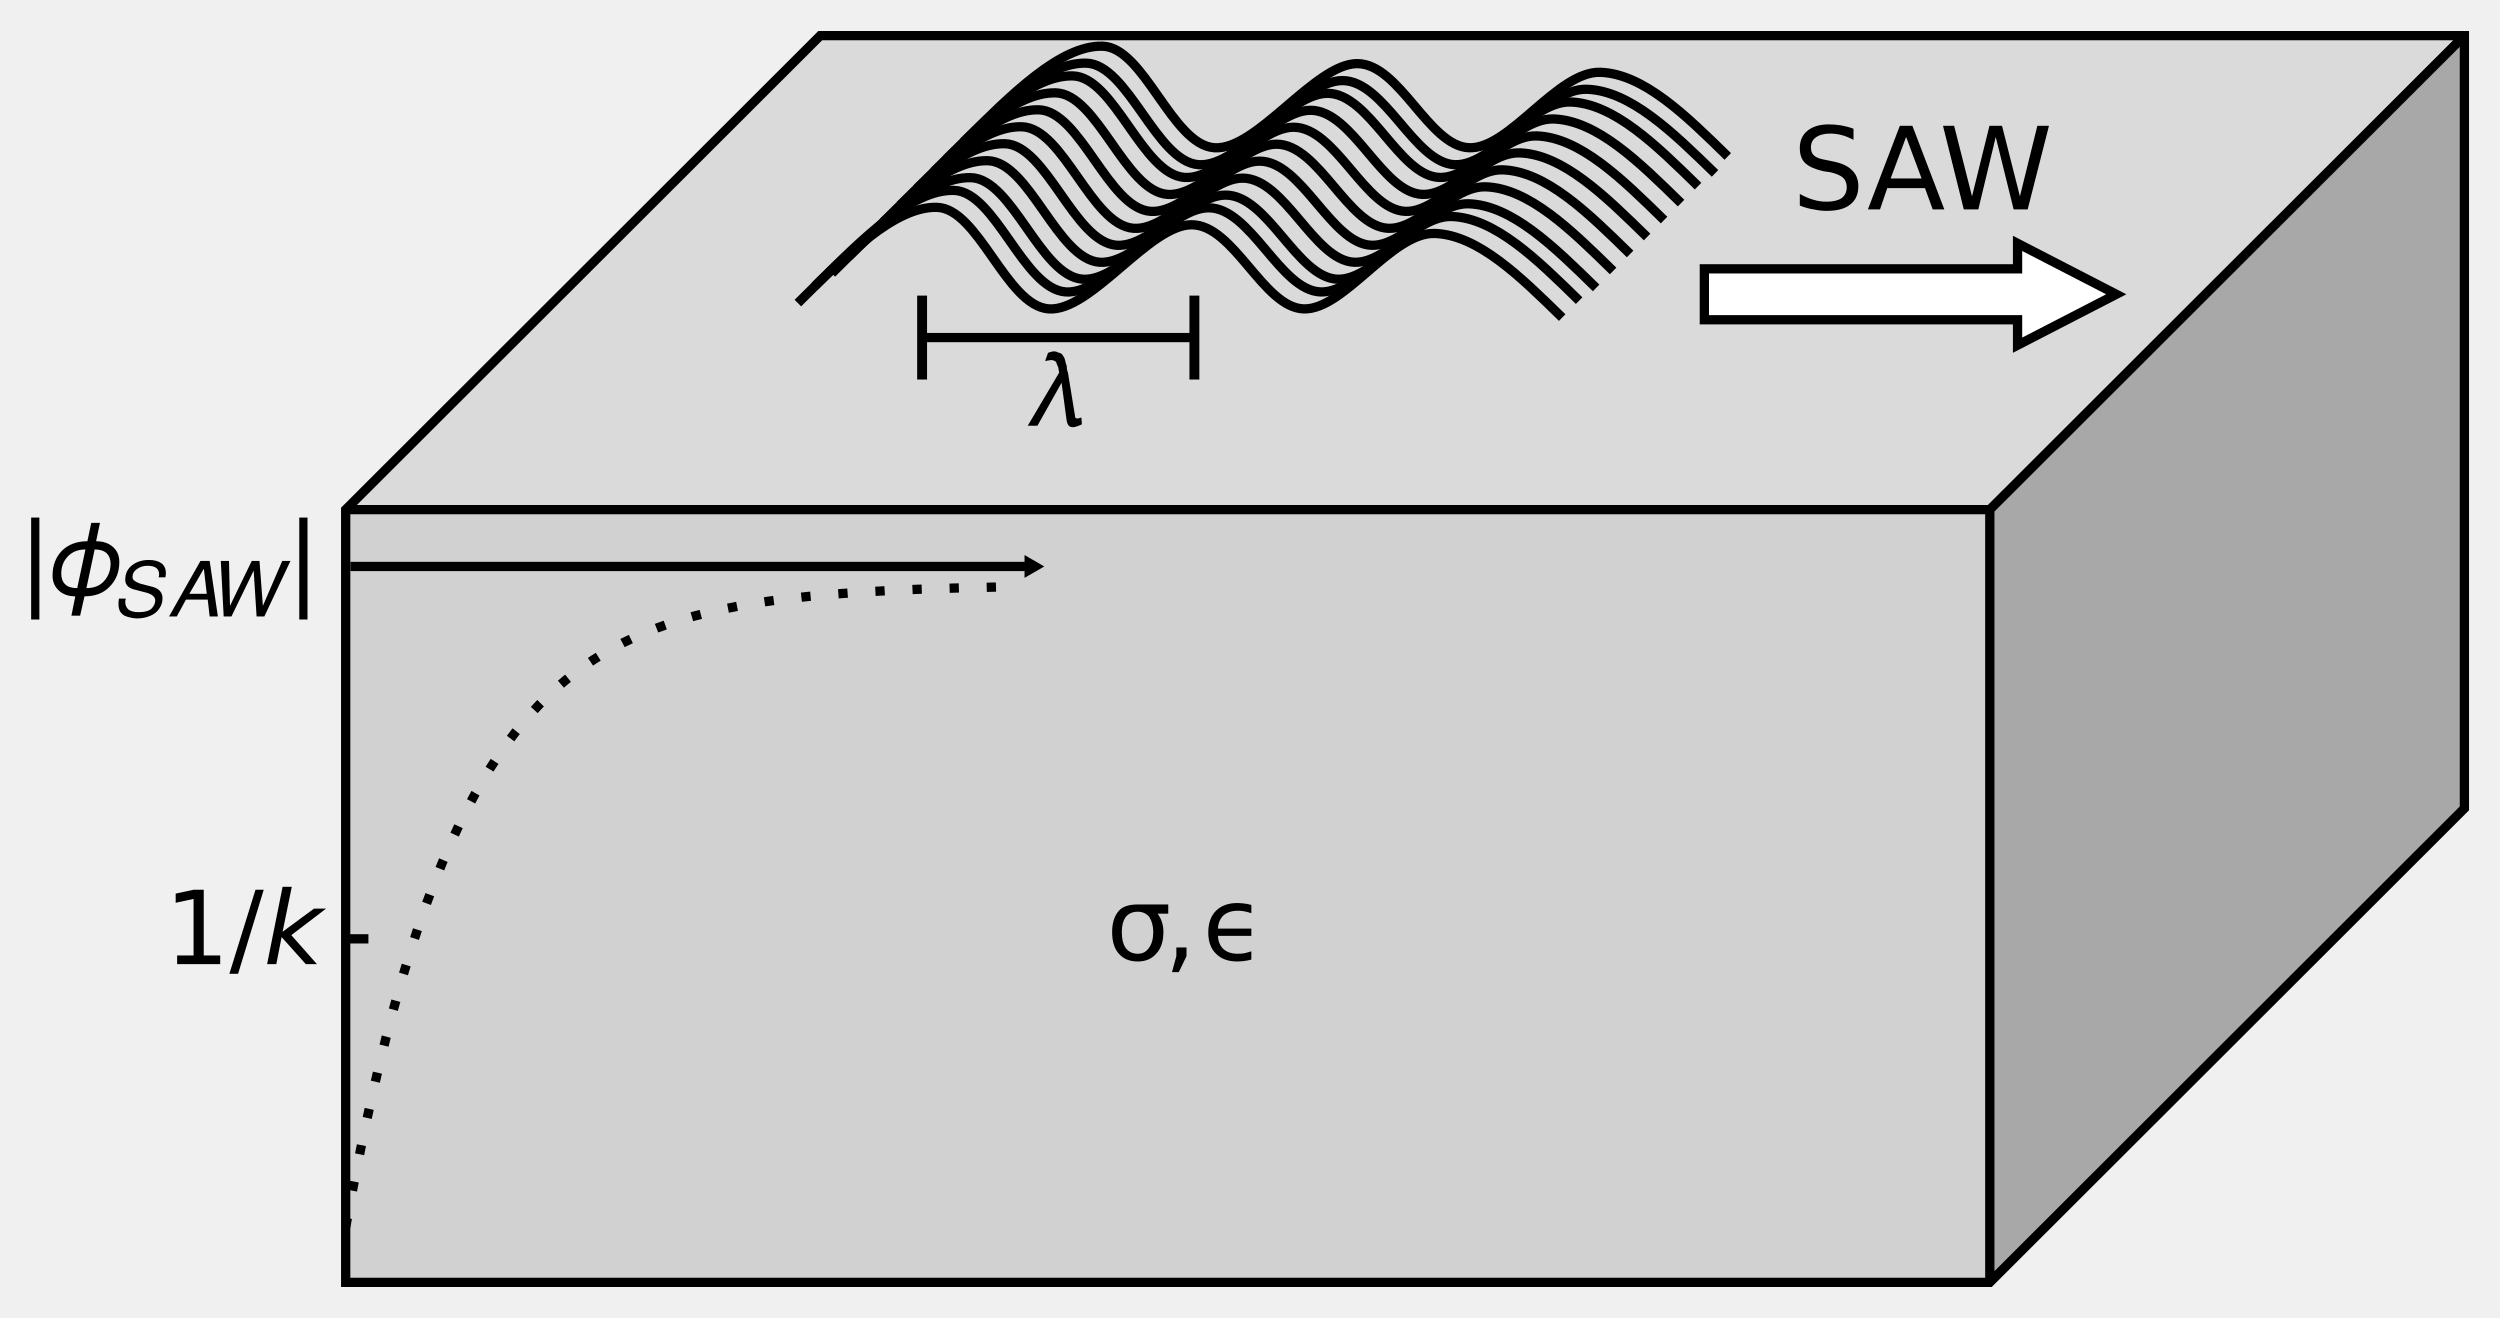
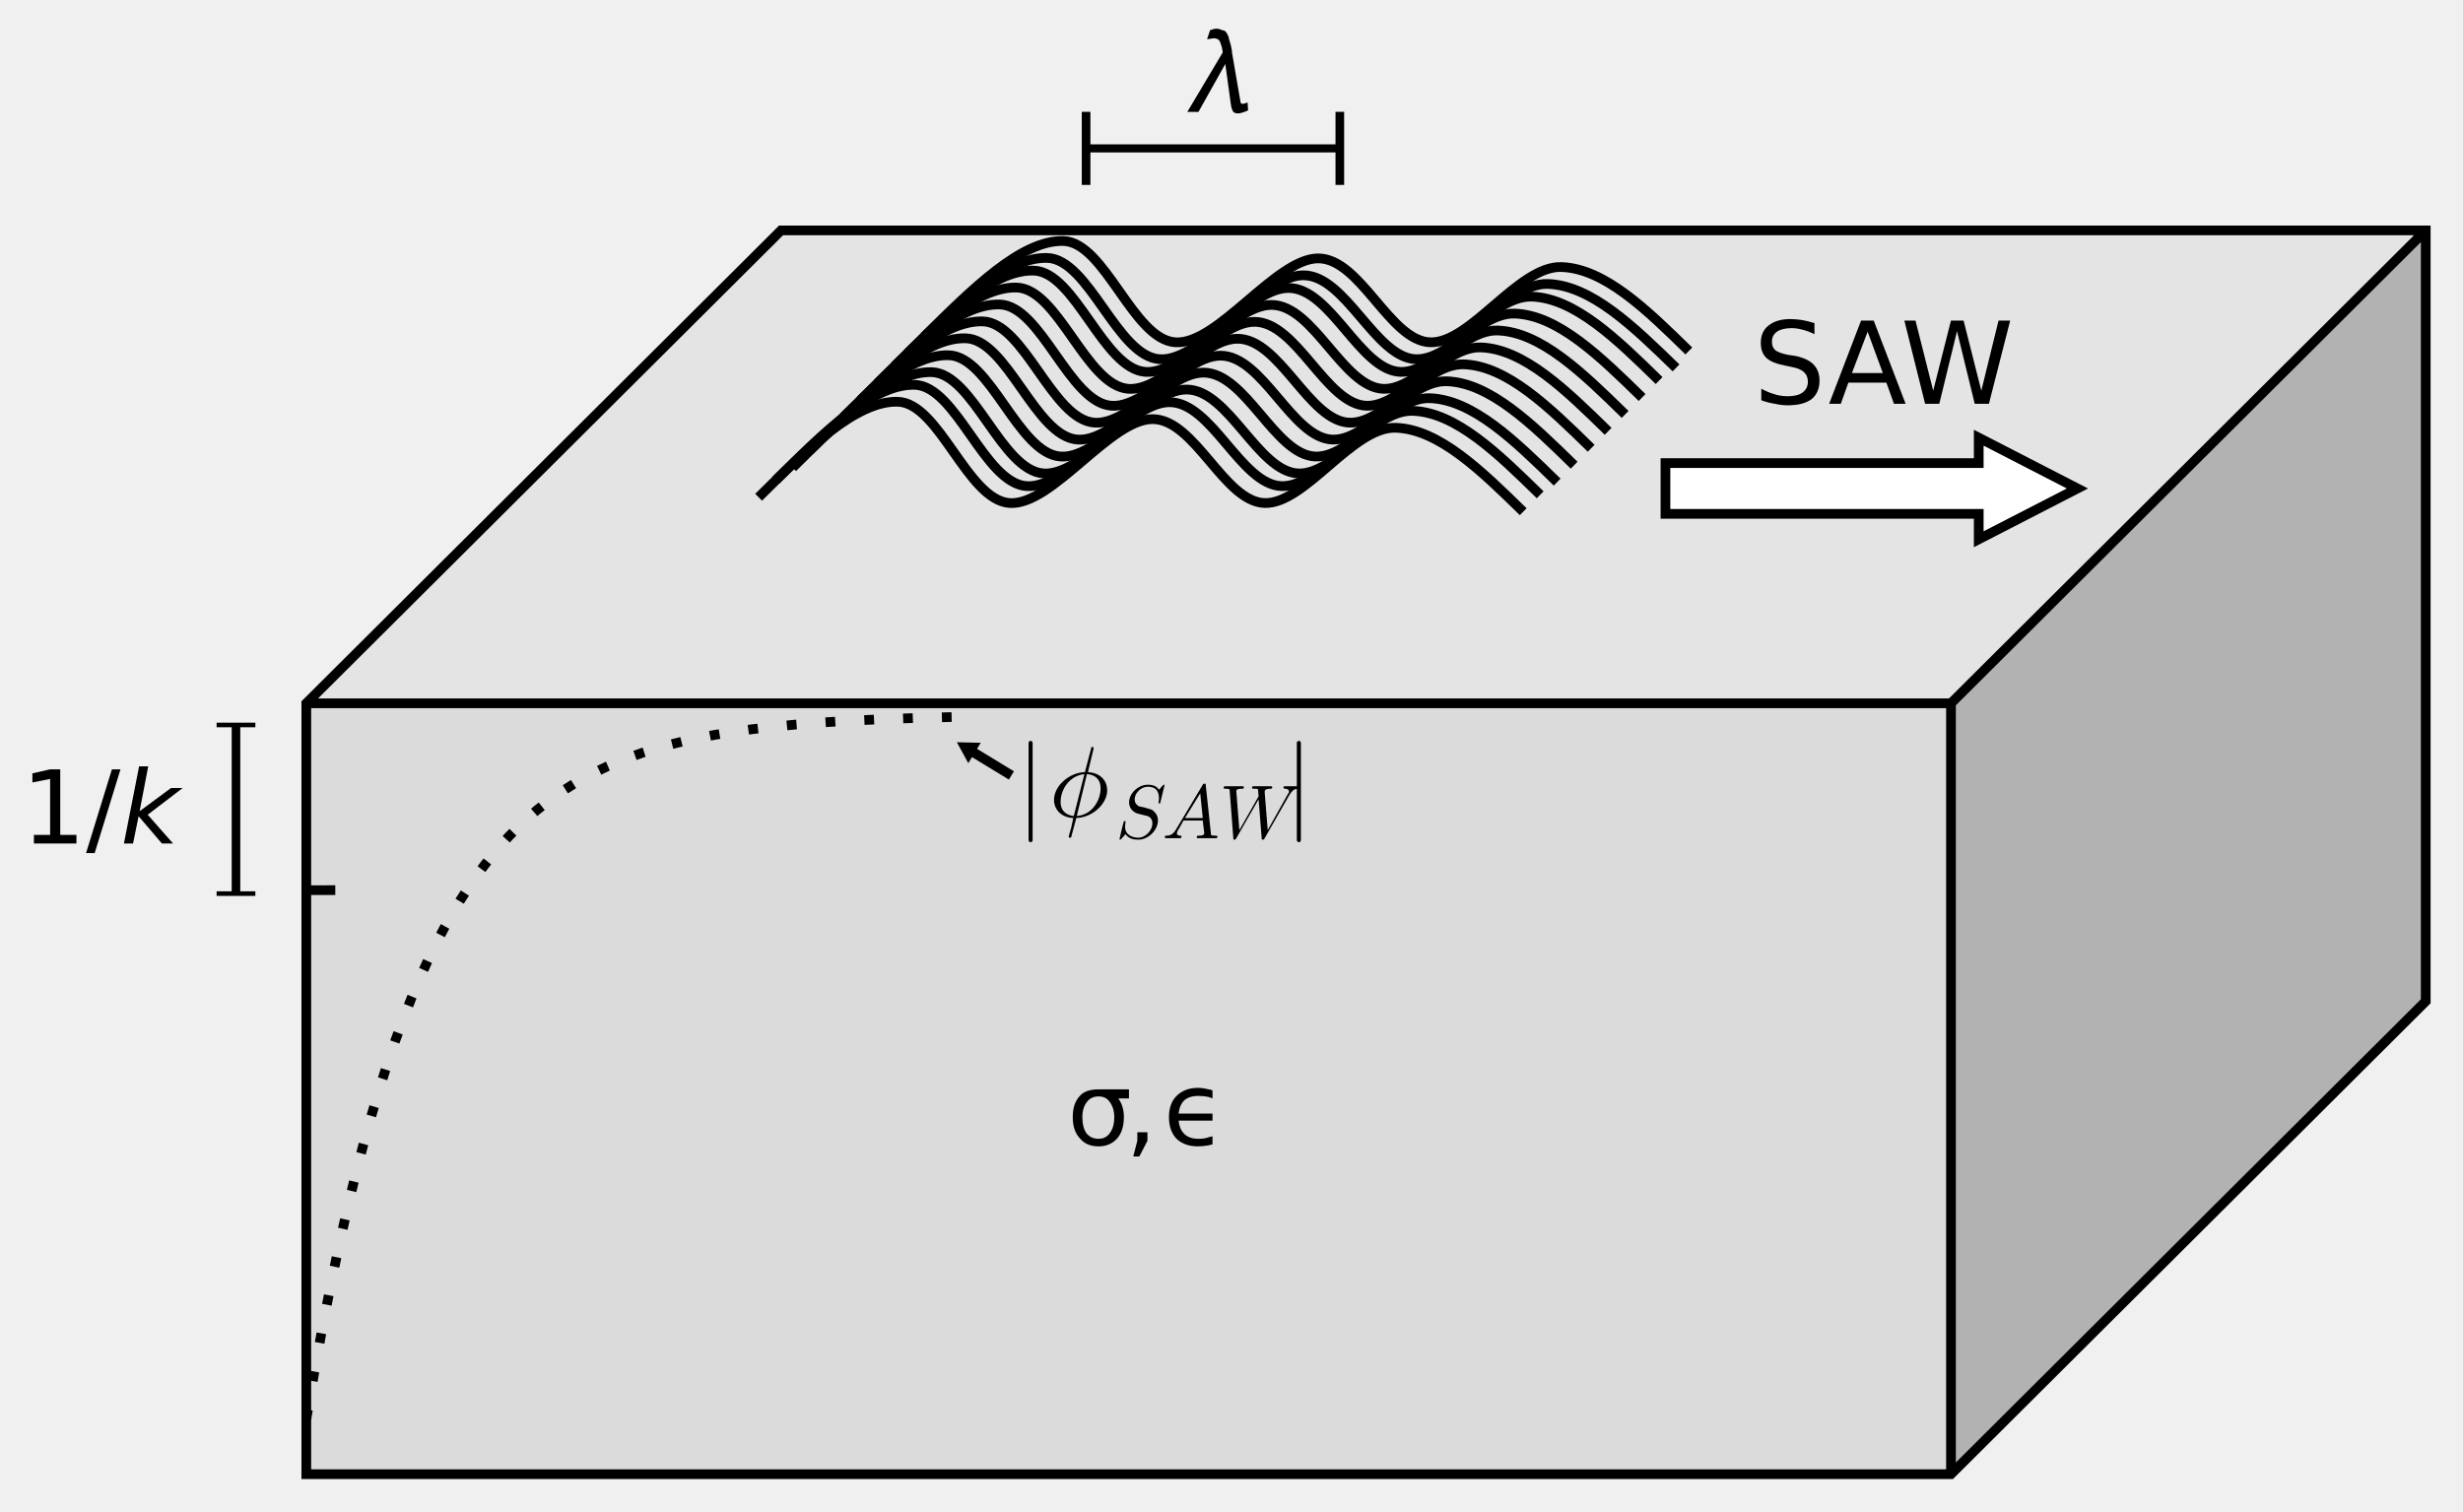
- <svg xmlns="http://www.w3.org/2000/svg" width="8.079cm" height="4.259cm" viewBox="0 0 80.794 42.593" version="1.1" id="svg4748">
+ <svg xmlns="http://www.w3.org/2000/svg" width="7.614cm" height="4.673cm" viewBox="0 0 76.139 46.732" version="1.1" id="svg4748">
  <defs id="defs4742">
    <marker orient="auto" refY="0" refX="0" id="marker4478" style="overflow:visible">
      <path id="path4476" d="M 0,5.65 V -5.65" style="fill:none;fill-opacity:0.75;fill-rule:evenodd;stroke:#000000;stroke-width:1pt;stroke-opacity:1" transform="scale(0.8)" />
    </marker>
    <marker orient="auto" refY="0" refX="0" id="StopL" style="overflow:visible">
      <path id="path4355" d="M 0,5.65 V -5.65" style="fill:none;fill-opacity:0.75;fill-rule:evenodd;stroke:#000000;stroke-width:1pt;stroke-opacity:1" transform="scale(0.8)" />
    </marker>
    <marker orient="auto" refY="0" refX="0" id="StopS" style="overflow:visible">
      <path id="path4361" d="M 0,5.65 V -5.65" style="fill:none;fill-opacity:0.75;fill-rule:evenodd;stroke:#000000;stroke-width:1pt;stroke-opacity:1" transform="scale(0.2)" />
    </marker>
    <marker orient="auto" refY="0" refX="0" id="marker1607-1-0-2-1-3" style="overflow:visible">
      <path id="path1605-0-7-9-2-6" d="M 0,5.65 V -5.65" style="fill:none;fill-opacity:0.75;fill-rule:evenodd;stroke:#000000;stroke-width:1pt;stroke-opacity:1" transform="scale(0.4)" />
    </marker>
    <marker orient="auto" refY="0" refX="0" id="marker3081" style="overflow:visible">
      <path id="path3079" d="M 0,5.65 V -5.65" style="fill:none;fill-opacity:0.75;fill-rule:evenodd;stroke:#000000;stroke-width:1pt;stroke-opacity:1" transform="scale(0.4)" />
    </marker>
    <marker style="overflow:visible" id="marker4831-1" refX="0" refY="0" orient="auto">
      <path transform="scale(0.2)" style="fill:#000000;fill-opacity:1;fill-rule:evenodd;stroke:#000000;stroke-width:1pt;stroke-opacity:1" d="M 5.77,0 -2.88,5 V -5 Z" id="path4829-1" />
    </marker>
    <marker style="overflow:visible" id="marker4831-1-4" refX="0" refY="0" orient="auto">
      <path transform="scale(0.2)" style="fill:#000000;fill-opacity:1;fill-rule:evenodd;stroke:#000000;stroke-width:1pt;stroke-opacity:1" d="M 5.77,0 -2.88,5 V -5 Z" id="path4829-1-9" />
    </marker>
+     <marker orient="auto" refY="0" refX="0" id="StopM" style="overflow:visible">
+       <path id="path4358" d="M 0,5.65 V -5.65" style="fill:none;fill-opacity:0.75;fill-rule:evenodd;stroke:#000000;stroke-width:1pt;stroke-opacity:1" transform="scale(0.4)" />
+     </marker>
+     <marker orient="auto" refY="0" refX="0" id="marker11346" style="overflow:visible">
+       <path id="path11344" d="M 0,5.65 V -5.65" style="fill:none;fill-opacity:0.75;fill-rule:evenodd;stroke:#000000;stroke-width:1pt;stroke-opacity:1" transform="scale(0.4)" />
+     </marker>
+     <marker orient="auto" refY="0" refX="0" id="TriangleOutS-7-8" style="overflow:visible">
+       <path id="path5728-7-8" d="M 5.77,0 -2.88,5 V -5 Z" style="fill:#000000;fill-opacity:1;fill-rule:evenodd;stroke:#000000;stroke-width:1pt;stroke-opacity:1" transform="scale(0.2)" />
+     </marker>
+     <marker orient="auto" refY="0" refX="0" id="marker4478-0" style="overflow:visible">
+       <path id="path4476-2" d="M 0,5.65 V -5.65" style="fill:none;fill-opacity:0.75;fill-rule:evenodd;stroke:#000000;stroke-width:1pt;stroke-opacity:1" transform="scale(0.8)" />
+     </marker>
+     <marker orient="auto" refY="0" refX="0" id="StopL-8" style="overflow:visible">
+       <path id="path4355-8" d="M 0,5.65 V -5.65" style="fill:none;fill-opacity:0.75;fill-rule:evenodd;stroke:#000000;stroke-width:1pt;stroke-opacity:1" transform="scale(0.8)" />
+     </marker>
  </defs>
-   <g id="layer1" transform="translate(155.4991,72.39185)">
-     <rect style="fill:#d1d1d1;stroke-width:0.3;stroke-miterlimit:8;stroke-dasharray:none" x="-144.31" y="-55.922" width="53.074" height="24.974" id="rect4518" />
-     <path style="fill:#a8a8a8;fill-rule:evenodd;stroke-width:0.3;stroke-miterlimit:8;stroke-dasharray:none" d="m -91.194,-55.922 15.338,-15.319 v 24.974 l -15.338,15.319 z" id="path4520" />
-     <path style="fill:#dadada;fill-rule:evenodd;stroke-width:0.3;stroke-miterlimit:8;stroke-dasharray:none" d="m -144.328,-55.922 15.338,-15.319 h 53.135 l -15.338,15.319 z" id="path4522" />
-     <path style="fill:none;fill-rule:evenodd;stroke:#000000;stroke-width:0.3;stroke-miterlimit:8;stroke-dasharray:none" d="m -144.328,-55.922 15.338,-15.319 h 53.135 v 24.974 l -15.338,15.319 h -53.135 z m 0,0 h 53.135 l 15.338,-15.319 m -15.338,15.319 v 24.974" stroke-miterlimit="8" id="path4524" />
-     <text style="font-style:normal;font-variant:normal;font-weight:normal;font-stretch:normal;font-size:3.291px;font-family:'DejaVu Sans';-inkscape-font-specification:'DejaVu Sans';stroke-width:0.3;stroke-miterlimit:8;stroke-dasharray:none" font-weight="400" font-size="24" id="text4526" x="-119.673" y="-41.39" transform="scale(1.000614,0.999386)">σ</text>
-     <text style="font-style:normal;font-variant:normal;font-weight:normal;font-stretch:normal;font-size:3.291px;font-family:'DejaVu Sans';-inkscape-font-specification:'DejaVu Sans';stroke-width:0.3;stroke-miterlimit:8;stroke-dasharray:none" font-weight="400" font-size="24" id="text4528" x="-117.799" y="-41.39" transform="scale(1.000614,0.999386)">,</text>
-     <text style="font-style:normal;font-variant:normal;font-weight:normal;font-stretch:normal;font-size:3.291px;font-family:'DejaVu Sans';-inkscape-font-specification:'DejaVu Sans';stroke-width:0.3;stroke-miterlimit:8;stroke-dasharray:none" font-weight="400" font-size="24" id="text4530" x="-116.565" y="-41.39" transform="scale(1.000614,0.999386)">ϵ</text>
-     <path style="fill:none;fill-rule:evenodd;stroke:#000000;stroke-width:0.3;stroke-miterlimit:8;stroke-dasharray:none" d="m -129.714,-62.597 c 1.57,-1.563 3.139,-3.125 4.491,-3.094 1.351,0.031 2.245,3.188 3.618,3.282 1.372,0.094 3.243,-2.719 4.616,-2.719 1.372,0 2.308,2.672 3.618,2.719 1.31,0.047 2.848,-2.485 4.241,-2.438 1.393,0.047 2.755,1.383 4.117,2.719" stroke-miterlimit="8" id="path4532" />
-     <path style="fill:none;fill-rule:evenodd;stroke:#000000;stroke-width:0.3;stroke-miterlimit:8;stroke-dasharray:none" d="m -129.166,-63.145 c 1.57,-1.563 3.139,-3.125 4.491,-3.094 1.351,0.031 2.245,3.188 3.618,3.282 1.372,0.094 3.243,-2.719 4.616,-2.719 1.372,0 2.308,2.672 3.618,2.719 1.31,0.047 2.848,-2.485 4.241,-2.438 1.393,0.047 2.755,1.383 4.117,2.719" stroke-miterlimit="8" id="path4534" />
-     <path style="fill:none;fill-rule:evenodd;stroke:#000000;stroke-width:0.3;stroke-miterlimit:8;stroke-dasharray:none" d="m -128.617,-63.556 c 1.57,-1.563 3.139,-3.125 4.491,-3.094 1.351,0.031 2.245,3.188 3.618,3.282 1.372,0.094 3.243,-2.719 4.616,-2.719 1.372,0 2.308,2.672 3.618,2.719 1.31,0.047 2.848,-2.485 4.241,-2.438 1.393,0.047 2.755,1.383 4.117,2.719" stroke-miterlimit="8" id="path4536" />
-     <path style="fill:none;fill-rule:evenodd;stroke:#000000;stroke-width:0.3;stroke-miterlimit:8;stroke-dasharray:none" d="m -128.068,-64.104 c 1.57,-1.563 3.139,-3.125 4.491,-3.094 1.351,0.031 2.245,3.188 3.618,3.282 1.372,0.094 3.243,-2.719 4.616,-2.719 1.372,0 2.308,2.672 3.618,2.719 1.31,0.047 2.848,-2.485 4.241,-2.438 1.393,0.047 2.755,1.383 4.117,2.719" stroke-miterlimit="8" id="path4538" />
-     <path style="fill:none;fill-rule:evenodd;stroke:#000000;stroke-width:0.3;stroke-miterlimit:8;stroke-dasharray:none" d="m -127.519,-64.653 c 1.57,-1.563 3.139,-3.125 4.491,-3.094 1.351,0.031 2.245,3.188 3.618,3.282 1.372,0.094 3.243,-2.719 4.616,-2.719 1.372,0 2.308,2.672 3.618,2.719 1.31,0.047 2.848,-2.485 4.241,-2.438 1.393,0.047 2.755,1.383 4.117,2.719" stroke-miterlimit="8" id="path4540" />
-     <path style="fill:none;fill-rule:evenodd;stroke:#000000;stroke-width:0.3;stroke-miterlimit:8;stroke-dasharray:none" d="m -126.97,-65.201 c 1.57,-1.563 3.139,-3.125 4.491,-3.094 1.351,0.031 2.245,3.188 3.618,3.282 1.372,0.094 3.243,-2.719 4.616,-2.719 1.372,0 2.308,2.672 3.618,2.719 1.31,0.047 2.848,-2.485 4.241,-2.438 1.393,0.047 2.755,1.383 4.117,2.719" stroke-miterlimit="8" id="path4542" />
-     <path style="fill:none;fill-rule:evenodd;stroke:#000000;stroke-width:0.3;stroke-miterlimit:8;stroke-dasharray:none" d="m -126.421,-65.749 c 1.57,-1.563 3.139,-3.125 4.491,-3.094 1.351,0.031 2.245,3.188 3.618,3.282 1.372,0.094 3.243,-2.719 4.616,-2.719 1.372,0 2.308,2.672 3.618,2.719 1.31,0.047 2.848,-2.485 4.241,-2.438 1.393,0.047 2.755,1.383 4.117,2.719" stroke-miterlimit="8" id="path4544" />
-     <path style="fill:none;fill-rule:evenodd;stroke:#000000;stroke-width:0.3;stroke-miterlimit:8;stroke-dasharray:none" d="m -125.872,-66.297 c 1.57,-1.563 3.139,-3.125 4.491,-3.094 1.351,0.031 2.245,3.188 3.618,3.282 1.372,0.094 3.243,-2.719 4.616,-2.719 1.372,0 2.308,2.672 3.618,2.719 1.31,0.047 2.848,-2.485 4.241,-2.438 1.393,0.047 2.755,1.383 4.117,2.719" stroke-miterlimit="8" id="path4546" />
-     <path style="fill:none;fill-rule:evenodd;stroke:#000000;stroke-width:0.3;stroke-miterlimit:8;stroke-dasharray:none" d="m -125.323,-66.845 c 1.57,-1.563 3.139,-3.125 4.491,-3.094 1.351,0.031 2.245,3.188 3.618,3.282 1.372,0.094 3.243,-2.719 4.616,-2.719 1.372,0 2.308,2.672 3.618,2.719 1.31,0.047 2.848,-2.485 4.241,-2.438 1.393,0.047 2.755,1.383 4.117,2.719" stroke-miterlimit="8" id="path4548" />
-     <path style="fill:none;fill-rule:evenodd;stroke:#000000;stroke-width:0.3;stroke-miterlimit:8;stroke-dasharray:none" d="m -124.912,-67.257 c 1.578,-1.563 3.157,-3.125 4.516,-3.094 1.359,0.031 2.258,3.188 3.638,3.282 1.38,0.094 3.261,-2.719 4.641,-2.719 1.38,0 2.321,2.672 3.638,2.719 1.317,0.047 2.864,-2.485 4.265,-2.438 1.401,0.047 2.77,1.383 4.14,2.719" stroke-miterlimit="8" id="path4550" />
-     <path style="fill:none;fill-rule:evenodd;stroke:#000000;stroke-width:0.3;stroke-miterlimit:8;stroke-dasharray:none" d="m -124.363,-67.805 c 1.57,-1.563 3.139,-3.125 4.491,-3.094 1.351,0.031 2.245,3.188 3.618,3.282 1.372,0.094 3.243,-2.719 4.616,-2.719 1.372,0 2.308,2.672 3.618,2.719 1.31,0.047 2.848,-2.485 4.241,-2.438 1.393,0.047 2.755,1.383 4.117,2.719" stroke-miterlimit="8" id="path4552" />
-     <text style="font-style:normal;font-variant:normal;font-weight:normal;font-stretch:normal;font-size:3.703px;font-family:'DejaVu Sans';-inkscape-font-specification:'DejaVu Sans';stroke-width:0.3;stroke-miterlimit:8;stroke-dasharray:none" font-weight="400" font-size="27" id="text4554" x="-97.523" y="-65.663" transform="scale(1.000614,0.999386)">SAW</text>
-     <path style="fill:#ffffff;fill-rule:evenodd;stroke:#000000;stroke-width:0.3;stroke-miterlimit:8;stroke-dasharray:none" d="m -100.418,-63.704 h 10.122 v -0.822 l 3.189,1.645 -3.189,1.645 v -0.822 h -10.122 z" stroke-miterlimit="8" id="path4556" />
-     <text style="font-style:normal;font-variant:normal;font-weight:normal;font-stretch:normal;font-size:3.291px;font-family:'DejaVu Sans';-inkscape-font-specification:'DejaVu Sans';stroke-width:0.3;stroke-miterlimit:8;stroke-dasharray:none" font-weight="400" font-size="24" id="text4558" x="-122.243" y="-58.669" transform="scale(1.000614,0.999386)">𝜆</text>
-     <path style="fill:none;fill-rule:evenodd;stroke:#000000;stroke-width:0.3;stroke-miterlimit:8;stroke-dasharray:0.3,0.9;stroke-dashoffset:0" d="m -144.328,-32.73 0.261,-1.403 0.26,-1.309 0.261,-1.22 0.261,-1.138 0.261,-1.061 0.261,-0.989 0.26,-0.922 0.261,-0.86 0.261,-0.802 0.261,-0.747 0.26,-0.697 0.261,-0.65 0.261,-0.606 0.261,-0.565 0.261,-0.527 0.26,-0.491 0.261,-0.458 0.26,-0.427 0.261,-0.398 0.261,-0.371 0.261,-0.346 0.261,-0.323 0.26,-0.301 0.261,-0.281 0.261,-0.261 0.298,-0.277 0.298,-0.256 0.298,-0.236 0.298,-0.218 0.298,-0.201 0.298,-0.186 0.335,-0.192 0.335,-0.176 0.335,-0.16 0.372,-0.162 0.372,-0.147 0.372,-0.133 0.409,-0.131 0.409,-0.118 0.447,-0.115 0.484,-0.11 0.484,-0.096 0.521,-0.091 0.558,-0.084 0.596,-0.077 0.67,-0.073 0.744,-0.067 0.819,-0.06 0.893,-0.052 1.005,-0.045 1.191,-0.04 1.377,-0.033 0.514,-0.009 v 0" stroke-miterlimit="8" id="path4566" />
-     <text style="font-style:normal;font-variant:normal;font-weight:normal;font-stretch:normal;font-size:3.291px;font-family:'DejaVu Sans';-inkscape-font-specification:'DejaVu Sans';stroke-width:0.3;stroke-miterlimit:8;stroke-dasharray:none" font-weight="400" font-size="24" id="text4568" x="-154.822" y="-53.184" transform="scale(1.000614,0.999386)">|</text>
-     <text style="font-style:normal;font-variant:normal;font-weight:normal;font-stretch:normal;font-size:3.291px;font-family:'DejaVu Sans';-inkscape-font-specification:'DejaVu Sans';stroke-width:0.3;stroke-miterlimit:8;stroke-dasharray:none" font-weight="400" font-size="24" id="text4570" x="-153.771" y="-53.184" transform="scale(1.000614,0.999386)">𝜙</text>
-     <text style="font-style:normal;font-variant:normal;font-weight:normal;font-stretch:normal;font-size:2.468px;font-family:'DejaVu Sans';-inkscape-font-specification:'DejaVu Sans';stroke-width:0.3;stroke-miterlimit:8;stroke-dasharray:none" font-weight="400" font-size="18" id="text4572" x="-151.624" y="-52.498" transform="scale(1.000614,0.999386)">𝑆𝐴𝑊</text>
-     <text style="font-style:normal;font-variant:normal;font-weight:normal;font-stretch:normal;font-size:3.291px;font-family:'DejaVu Sans';-inkscape-font-specification:'DejaVu Sans';stroke-width:0.3;stroke-miterlimit:8;stroke-dasharray:none" font-weight="400" font-size="24" id="text4574" x="-146.161" y="-53.184" transform="scale(1.000614,0.999386)">|</text>
-     <text style="font-style:normal;font-variant:normal;font-weight:normal;font-stretch:normal;font-size:3.291px;font-family:'DejaVu Sans';-inkscape-font-specification:'DejaVu Sans';stroke-width:0.3;stroke-miterlimit:8;stroke-dasharray:none" font-weight="400" font-size="24" id="text4578" x="-150.088" y="-41.256" transform="scale(1.000614,0.999386)">1/<tspan style="font-style:italic;stroke-width:0.3" id="tspan3043">k</tspan>
+   <g id="layer1" transform="translate(154.3322,76.00205)">
+     <rect style="fill:#dbdbdb;fill-opacity:1;stroke-width:0.3;stroke-miterlimit:7.707;stroke-dasharray:none" x="-144.865" y="-54.256" width="50.845" height="23.836" id="rect4518" />
+     <path style="fill:#b2b2b2;fill-opacity:1;fill-rule:evenodd;stroke-width:0.3;stroke-miterlimit:7.707;stroke-dasharray:none" d="m -94.021,-54.256 14.677,-14.622 v 23.836 l -14.677,14.622 z" id="path4520" />
+     <path style="fill:#e4e4e4;fill-opacity:1;fill-rule:evenodd;stroke-width:0.3;stroke-miterlimit:7.707;stroke-dasharray:none" d="m -144.865,-54.256 14.677,-14.622 h 50.845 l -14.677,14.622 z" id="path4522" />
+     <path style="fill:none;fill-rule:evenodd;stroke:#000000;stroke-width:0.3;stroke-miterlimit:7.707;stroke-dasharray:none" d="m -144.865,-54.256 14.677,-14.622 h 50.845 v 23.836 l -14.677,14.622 h -50.845 z m 0,0 h 50.845 l 14.677,-14.622 m -14.677,14.622 v 23.836" stroke-miterlimit="8" id="path4524" />
+     <text style="font-style:normal;font-variant:normal;font-weight:normal;font-stretch:normal;font-size:3.145px;font-family:'DejaVu Sans';-inkscape-font-specification:'DejaVu Sans';stroke-width:0.3;stroke-miterlimit:7.707;stroke-dasharray:none" font-weight="400" font-size="24" id="text4526" x="-121.114" y="-40.679" transform="scale(1.001894,0.9981098)">σ</text>
+     <text style="font-style:normal;font-variant:normal;font-weight:normal;font-stretch:normal;font-size:3.145px;font-family:'DejaVu Sans';-inkscape-font-specification:'DejaVu Sans';stroke-width:0.3;stroke-miterlimit:7.707;stroke-dasharray:none" font-weight="400" font-size="24" id="text4528" x="-119.323" y="-40.679" transform="scale(1.001894,0.9981098)">,</text>
+     <text style="font-style:normal;font-variant:normal;font-weight:normal;font-stretch:normal;font-size:3.145px;font-family:'DejaVu Sans';-inkscape-font-specification:'DejaVu Sans';stroke-width:0.3;stroke-miterlimit:7.707;stroke-dasharray:none" font-weight="400" font-size="24" id="text4530" x="-118.143" y="-40.679" transform="scale(1.001894,0.9981098)">ϵ</text>
+     <path style="fill:none;fill-rule:evenodd;stroke:#000000;stroke-width:0.3;stroke-miterlimit:7.707;stroke-dasharray:none" d="m -130.881,-60.627 c 1.502,-1.492 3.004,-2.983 4.297,-2.953 1.293,0.03 2.149,3.043 3.462,3.132 1.313,0.089 3.104,-2.595 4.417,-2.595 1.313,0 2.208,2.551 3.462,2.595 1.253,0.045 2.726,-2.372 4.059,-2.327 1.333,0.045 2.636,1.32 3.939,2.595" stroke-miterlimit="8" id="path4532" />
+     <path style="fill:none;fill-rule:evenodd;stroke:#000000;stroke-width:0.3;stroke-miterlimit:7.707;stroke-dasharray:none" d="m -130.356,-61.15 c 1.502,-1.492 3.004,-2.983 4.297,-2.953 1.293,0.03 2.149,3.043 3.462,3.132 1.313,0.089 3.104,-2.595 4.417,-2.595 1.313,0 2.208,2.551 3.462,2.595 1.253,0.045 2.726,-2.372 4.059,-2.327 1.333,0.045 2.636,1.32 3.939,2.595" stroke-miterlimit="8" id="path4534" />
+     <path style="fill:none;fill-rule:evenodd;stroke:#000000;stroke-width:0.3;stroke-miterlimit:7.707;stroke-dasharray:none" d="m -129.831,-61.542 c 1.502,-1.492 3.004,-2.983 4.297,-2.953 1.293,0.03 2.149,3.043 3.462,3.132 1.313,0.089 3.104,-2.595 4.417,-2.595 1.313,0 2.208,2.551 3.462,2.595 1.253,0.045 2.726,-2.372 4.059,-2.327 1.333,0.045 2.636,1.32 3.939,2.595" stroke-miterlimit="8" id="path4536" />
+     <path style="fill:none;fill-rule:evenodd;stroke:#000000;stroke-width:0.3;stroke-miterlimit:7.707;stroke-dasharray:none" d="m -129.306,-62.065 c 1.502,-1.492 3.004,-2.983 4.297,-2.953 1.293,0.03 2.149,3.043 3.462,3.132 1.313,0.089 3.104,-2.595 4.417,-2.595 1.313,0 2.208,2.551 3.462,2.595 1.253,0.045 2.726,-2.372 4.059,-2.327 1.333,0.045 2.636,1.32 3.939,2.595" stroke-miterlimit="8" id="path4538" />
+     <path style="fill:none;fill-rule:evenodd;stroke:#000000;stroke-width:0.3;stroke-miterlimit:7.707;stroke-dasharray:none" d="m -128.78,-62.589 c 1.502,-1.492 3.004,-2.983 4.297,-2.953 1.293,0.03 2.149,3.043 3.462,3.132 1.313,0.089 3.104,-2.595 4.417,-2.595 1.313,0 2.208,2.551 3.462,2.595 1.253,0.045 2.726,-2.372 4.059,-2.327 1.333,0.045 2.636,1.32 3.939,2.595" stroke-miterlimit="8" id="path4540" />
+     <path style="fill:none;fill-rule:evenodd;stroke:#000000;stroke-width:0.3;stroke-miterlimit:7.707;stroke-dasharray:none" d="m -128.255,-63.112 c 1.502,-1.492 3.004,-2.983 4.297,-2.953 1.293,0.03 2.149,3.043 3.462,3.132 1.313,0.089 3.104,-2.595 4.417,-2.595 1.313,0 2.208,2.551 3.462,2.595 1.253,0.045 2.726,-2.372 4.059,-2.327 1.333,0.045 2.636,1.32 3.939,2.595" stroke-miterlimit="8" id="path4542" />
+     <path style="fill:none;fill-rule:evenodd;stroke:#000000;stroke-width:0.3;stroke-miterlimit:7.707;stroke-dasharray:none" d="m -127.73,-63.635 c 1.502,-1.492 3.004,-2.983 4.297,-2.953 1.293,0.03 2.149,3.043 3.462,3.132 1.313,0.089 3.104,-2.595 4.417,-2.595 1.313,0 2.208,2.551 3.462,2.595 1.253,0.045 2.726,-2.372 4.059,-2.327 1.333,0.045 2.636,1.32 3.939,2.595" stroke-miterlimit="8" id="path4544" />
+     <path style="fill:none;fill-rule:evenodd;stroke:#000000;stroke-width:0.3;stroke-miterlimit:7.707;stroke-dasharray:none" d="m -127.205,-64.158 c 1.502,-1.492 3.004,-2.983 4.297,-2.953 1.293,0.03 2.149,3.043 3.462,3.132 1.313,0.089 3.104,-2.595 4.417,-2.595 1.313,0 2.208,2.551 3.462,2.595 1.253,0.045 2.726,-2.372 4.059,-2.327 1.333,0.045 2.636,1.32 3.939,2.595" stroke-miterlimit="8" id="path4546" />
+     <path style="fill:none;fill-rule:evenodd;stroke:#000000;stroke-width:0.3;stroke-miterlimit:7.707;stroke-dasharray:none" d="m -126.679,-64.682 c 1.502,-1.492 3.004,-2.983 4.297,-2.953 1.293,0.03 2.149,3.043 3.462,3.132 1.313,0.089 3.104,-2.595 4.417,-2.595 1.313,0 2.208,2.551 3.462,2.595 1.253,0.045 2.726,-2.372 4.059,-2.327 1.333,0.045 2.636,1.32 3.939,2.595" stroke-miterlimit="8" id="path4548" />
+     <path style="fill:none;fill-rule:evenodd;stroke:#000000;stroke-width:0.3;stroke-miterlimit:7.707;stroke-dasharray:none" d="m -126.286,-65.074 c 1.51,-1.492 3.021,-2.983 4.321,-2.953 1.3,0.03 2.161,3.043 3.481,3.132 1.32,0.089 3.121,-2.595 4.441,-2.595 1.32,0 2.221,2.551 3.481,2.595 1.26,0.045 2.741,-2.372 4.081,-2.327 1.34,0.045 2.651,1.32 3.961,2.595" stroke-miterlimit="8" id="path4550" />
+     <path style="fill:none;fill-rule:evenodd;stroke:#000000;stroke-width:0.3;stroke-miterlimit:7.707;stroke-dasharray:none" d="m -125.76,-65.597 c 1.502,-1.492 3.004,-2.983 4.297,-2.953 1.293,0.03 2.149,3.043 3.462,3.132 1.313,0.089 3.104,-2.595 4.417,-2.595 1.313,0 2.208,2.551 3.462,2.595 1.253,0.045 2.726,-2.372 4.059,-2.327 1.333,0.045 2.636,1.32 3.939,2.595" stroke-miterlimit="8" id="path4552" />
+     <text style="font-style:normal;font-variant:normal;font-weight:normal;font-stretch:normal;font-size:3.539px;font-family:'DejaVu Sans';-inkscape-font-specification:'DejaVu Sans';stroke-width:0.3;stroke-miterlimit:7.707;stroke-dasharray:none" font-weight="400" font-size="27" id="text4554" x="-99.945" y="-63.635" transform="scale(1.001894,0.9981098)">SAW</text>
+     <path style="fill:#ffffff;fill-rule:evenodd;stroke:#000000;stroke-width:0.3;stroke-miterlimit:7.707;stroke-dasharray:none" d="m -102.847,-61.683 h 9.685 v -0.785 l 3.051,1.57 -3.051,1.57 v -0.785 h -9.685 z" stroke-miterlimit="8" id="path4556" />
+     <text style="font-style:normal;font-variant:normal;font-weight:normal;font-stretch:normal;font-size:3.145px;font-family:'DejaVu Sans';-inkscape-font-specification:'DejaVu Sans';stroke-width:0.3;stroke-miterlimit:7.707;stroke-dasharray:none" font-weight="400" font-size="24" id="text4558" x="-117.438" y="-72.679" transform="scale(1.001894,0.9981098)">
+       <tspan style="font-size:3.528px;stroke-width:0.3" id="tspan9043">𝜆</tspan>
    </text>
-     <path style="fill:none;fill-rule:evenodd;stroke:#000000;stroke-width:0.3;stroke-miterlimit:8;stroke-dasharray:none" d="m -143.594,-42.05 -0.734,1.5e-5" stroke-miterlimit="8" id="path4582" />
-     <path style="fill:none;stroke:#000000;stroke-width:0.3;stroke-linecap:butt;stroke-linejoin:miter;stroke-miterlimit:4;stroke-dasharray:none;stroke-opacity:1;marker-start:url(#marker4478);marker-end:url(#StopL)" d="m -116.899,-61.482 c -8.8,0 -8.8,0 -8.8,0" id="path5357-3-0-3-6-9" />
-     <path style="fill:none;stroke:#000000;stroke-width:0.3;stroke-linecap:butt;stroke-linejoin:miter;stroke-miterlimit:4;stroke-dasharray:none;stroke-opacity:1;marker-end:url(#marker4831-1-4)" d="m -144.177,-54.085 h 22.001" id="path4819-0-4" />
+     <path style="fill:none;fill-rule:evenodd;stroke:#000000;stroke-width:0.3;stroke-miterlimit:7.707;stroke-dasharray:0.3, 0.9;stroke-dashoffset:0;paint-order:stroke fill markers" d="m -144.865,-32.115 0.25,-1.474 0.25,-1.374 0.25,-1.281 0.25,-1.195 0.25,-1.114 0.25,-1.039 0.25,-0.968 0.25,-0.903 0.25,-0.842 0.25,-0.785 0.25,-0.732 0.25,-0.683 0.25,-0.636 0.25,-0.593 0.25,-0.553 0.25,-0.516 0.25,-0.481 0.25,-0.448 0.25,-0.418 0.25,-0.39 0.25,-0.363 0.25,-0.339 0.25,-0.316 0.25,-0.295 0.25,-0.275 0.286,-0.291 0.286,-0.269 0.286,-0.248 0.286,-0.229 0.286,-0.211 0.286,-0.195 0.321,-0.202 0.321,-0.184 0.321,-0.169 0.357,-0.17 0.357,-0.154 0.357,-0.139 0.393,-0.138 0.393,-0.124 0.428,-0.12 0.464,-0.115 0.464,-0.101 0.5,-0.095 0.535,-0.088 0.571,-0.08 0.643,-0.076 0.714,-0.07 0.785,-0.063 0.857,-0.054 0.964,-0.047 1.142,-0.042 1.321,-0.034" stroke-miterlimit="8" id="path4566" />
+     <text style="font-style:normal;font-variant:normal;font-weight:normal;font-stretch:normal;font-size:3.145px;font-family:'DejaVu Sans';-inkscape-font-specification:'DejaVu Sans';stroke-width:0.3;stroke-miterlimit:7.707;stroke-dasharray:none" font-weight="400" font-size="24" id="text4578-7-3" x="-153.388" y="-50.014" transform="scale(1.001894,0.9981098)">
+       <tspan style="font-style:normal;font-variant:normal;font-weight:normal;font-stretch:normal;font-family:'DejaVu Sans';-inkscape-font-specification:'DejaVu Sans';stroke-width:0.3;stroke-miterlimit:7.707;stroke-dasharray:none" id="tspan915-9" x="-153.388" y="-50.014">1/<tspan style="font-style:italic;stroke-width:0.3" id="tspan2760">k</tspan>
+       </tspan>
+       <tspan style="font-style:normal;font-variant:normal;font-weight:normal;font-stretch:normal;font-family:'DejaVu Sans';-inkscape-font-specification:'DejaVu Sans';stroke-width:0.3;stroke-miterlimit:7.707;stroke-dasharray:none" id="tspan917-3" x="-153.388" y="-46.082" />
+     </text>
+     <path style="fill:none;fill-rule:evenodd;stroke:#000000;stroke-width:0.3;stroke-miterlimit:7.707;stroke-dasharray:none;stroke-dashoffset:0;stroke-opacity:1" d="m -143.969,-48.478 -1.038,1.3e-5" stroke-miterlimit="8" id="path4582-9" />
+     <path style="fill:none;stroke:#000000;stroke-width:0.25;stroke-linecap:butt;stroke-linejoin:miter;stroke-miterlimit:4;stroke-dasharray:none;stroke-opacity:1;marker-start:url(#marker4478-0);marker-end:url(#StopL-8)" d="m -112.914,-71.414 c -7.844,0 -7.844,0 -7.844,0" id="path5357-3-0-3-6-9" />
+     <g id="g1135-6-3" transform="translate(-5.834954,-113.7495)" style="stroke-width:0.3;stroke-miterlimit:7.707;stroke-dasharray:none">
+       <text transform="scale(1.001894,0.9981098)" y="63.128" x="-116.856" id="text4568-2-5" font-size="24" font-weight="400" style="font-weight:400;font-size:3.145px;font-family:'Cambria Math', 'Cambria Math_MSFontService', sans-serif;stroke-width:0.3;stroke-miterlimit:7.707;stroke-dasharray:none">|</text>
+       <text transform="scale(1.001894,0.9981098)" y="63.128" x="-115.851" id="text4570-9-4" font-size="24" font-weight="400" style="font-weight:400;font-size:3.145px;font-family:'Cambria Math', 'Cambria Math_MSFontService', sans-serif;stroke-width:0.3;stroke-miterlimit:7.707;stroke-dasharray:none">𝜙</text>
+       <text transform="scale(1.001894,0.9981098)" y="63.783" x="-113.8" id="text4572-3-9" font-size="18" font-weight="400" style="font-weight:400;font-size:2.359px;font-family:'Cambria Math', 'Cambria Math_MSFontService', sans-serif;stroke-width:0.3;stroke-miterlimit:7.707;stroke-dasharray:none">𝑆𝐴𝑊</text>
+       <text transform="scale(1.001894,0.9981098)" y="63.128" x="-108.579" id="text4574-5-1" font-size="24" font-weight="400" style="font-weight:400;font-size:3.145px;font-family:'Cambria Math', 'Cambria Math_MSFontService', sans-serif;stroke-width:0.3;stroke-miterlimit:7.707;stroke-dasharray:none">|</text>
+     </g>
+     <path style="fill:none;stroke:#000000;stroke-width:0.3;stroke-linecap:butt;stroke-linejoin:miter;stroke-miterlimit:7.707;stroke-dasharray:none;stroke-opacity:1;marker-end:url(#TriangleOutS-7-8)" d="m -123.067,-52.025 -1.322,-0.805" id="path5578-4-3" />
+     <path style="fill:none;stroke:#000000;stroke-width:0.265;stroke-linecap:butt;stroke-linejoin:miter;stroke-miterlimit:4;stroke-dasharray:none;stroke-opacity:1;marker-start:url(#StopM);marker-end:url(#StopM)" d="m -147.039,-53.585 v 5.214" id="path7875" />
  </g>
</svg>
